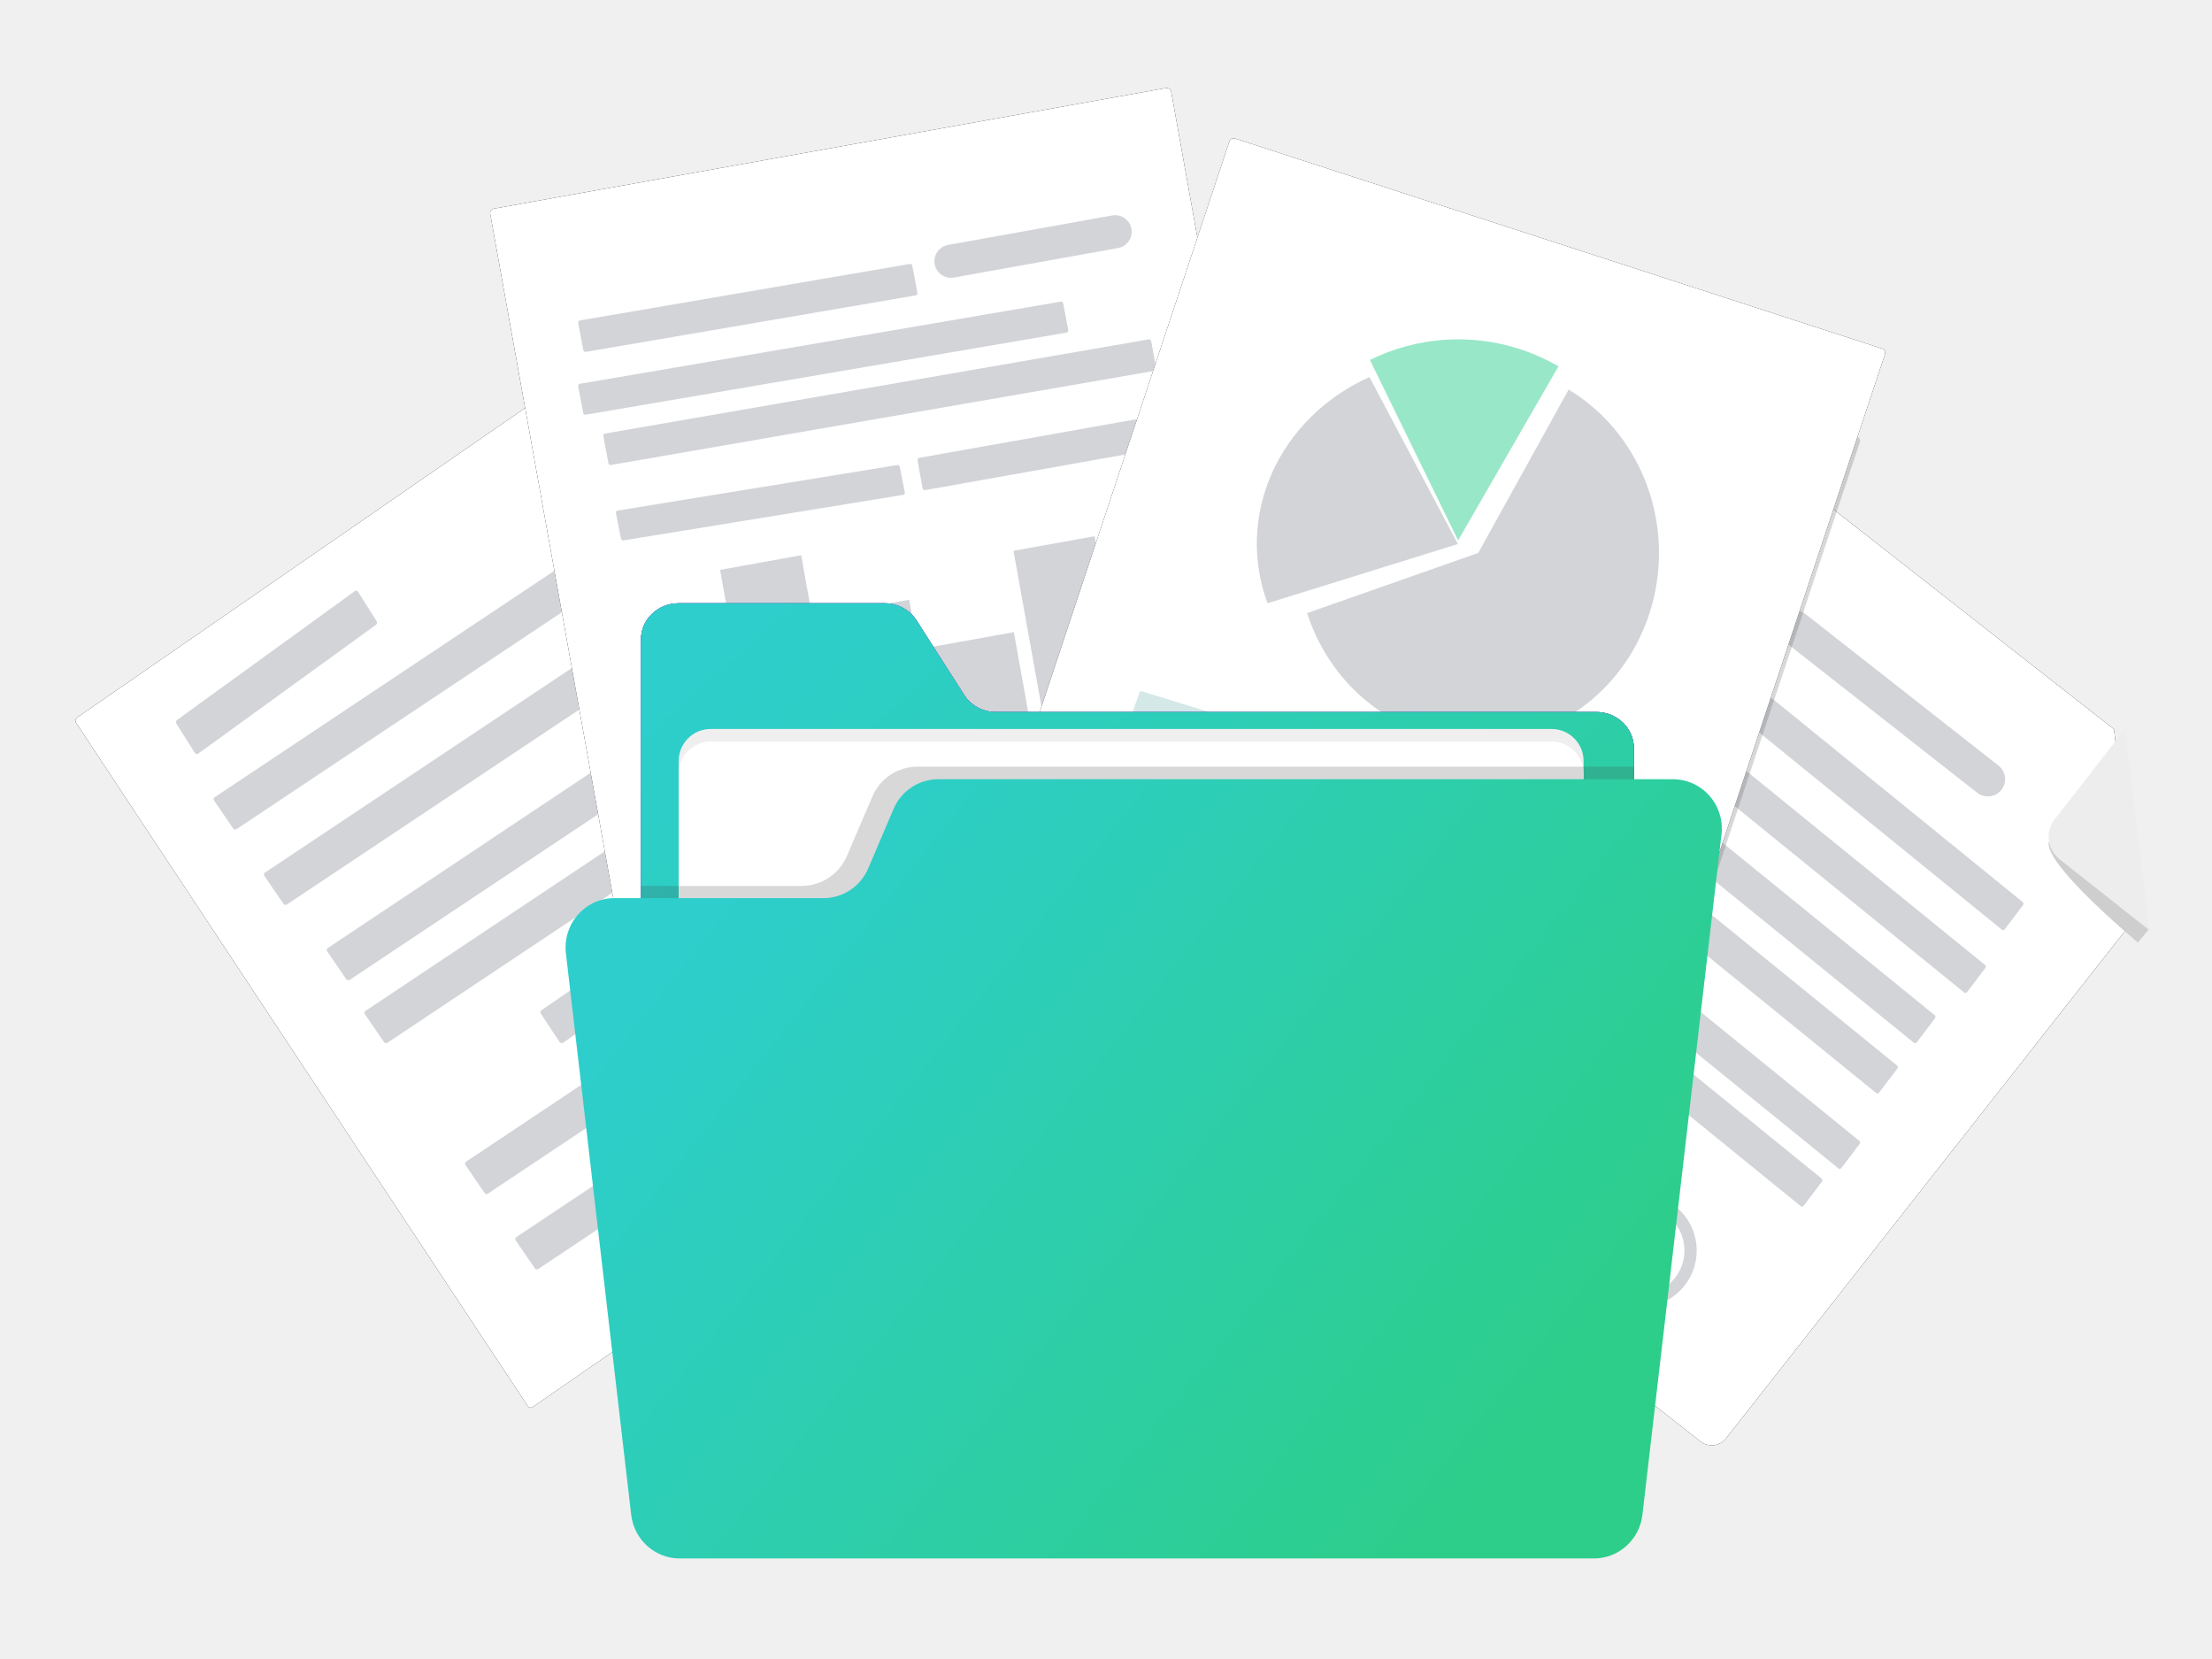
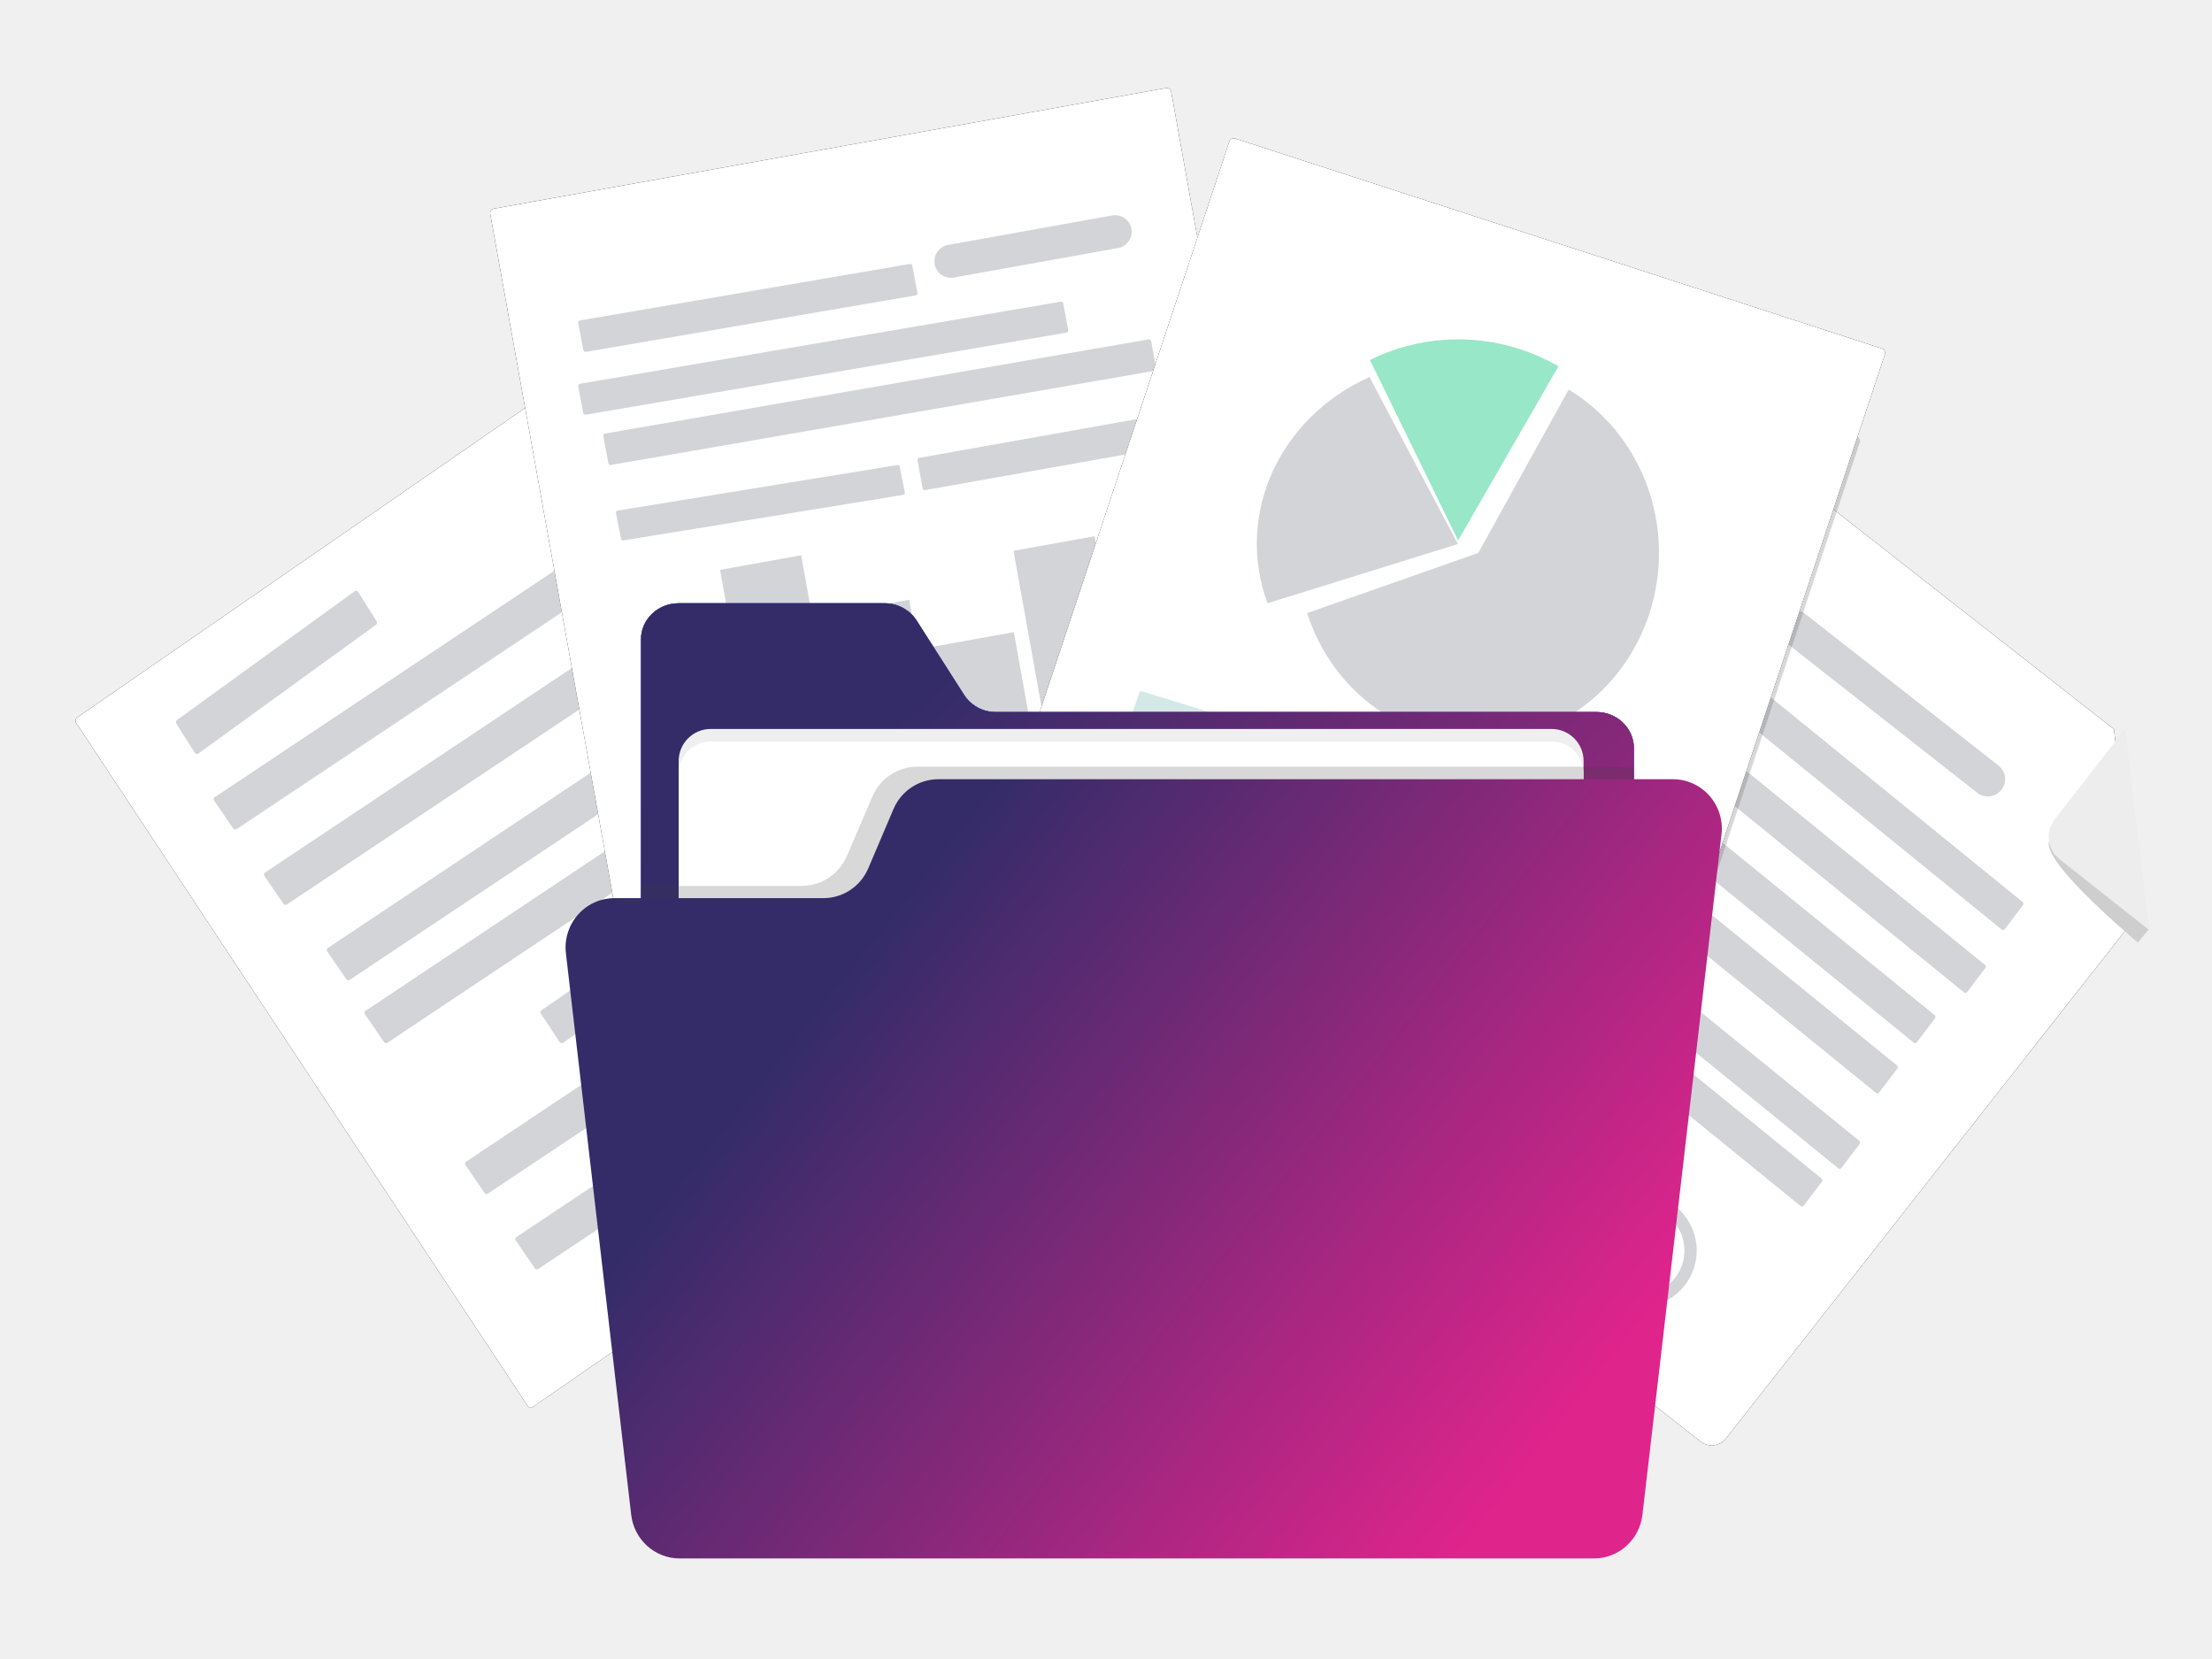
<svg xmlns="http://www.w3.org/2000/svg" xmlns:xlink="http://www.w3.org/1999/xlink" width="176px" height="132px" viewBox="0 0 176 132" version="1.1">
  <defs>
    <linearGradient x1="50%" y1="0%" x2="50%" y2="100%" id="linearGradient-1">
      <stop stop-color="#7A62E4" offset="0%" />
      <stop stop-color="#656EE4" offset="100%" />
    </linearGradient>
    <linearGradient x1="6.16%" y1="4.935%" x2="91.179%" y2="95.065%" id="linearGradient-2">
      <stop stop-color="#798CFB" offset="0%" />
      <stop stop-color="#5760D5" offset="100%" />
    </linearGradient>
    <linearGradient x1="6.16%" y1="4.935%" x2="91.179%" y2="95.065%" id="linearGradient-3">
-       <stop stop-color="#2DCECC" offset="0%" />
-       <stop stop-color="#2DCE89" offset="100%" />
+       <stop stop-color="#332c69" offset="15%" />
+       <stop stop-color="#df248c" offset="100%" />
    </linearGradient>
    <path d="M79,11.524 L79,72.139 C79,73.722 77.669,75 76.025,75 L2.982,75 C1.339,75 0,73.722 0,72.139 L0,2.87 C0,1.287 1.341,-7.10542736e-15 2.982,-7.10542736e-15 L19.391,-7.10542736e-15 C20.411,-0.006 21.365,0.507 21.924,1.362 L25.708,7.286 C26.263,8.145 27.219,8.661 28.241,8.652 L76.028,8.652 C77.669,8.659 79,9.941 79,11.524 Z" id="path-4" />
    <linearGradient x1="6.16%" y1="27.292%" x2="91.179%" y2="72.708%" id="linearGradient-5">
-       <stop stop-color="#2DCECC" offset="0%" />
-       <stop stop-color="#2DCE89" offset="100%" />
+       <stop stop-color="#332c69" offset="15%" />
+       <stop stop-color="#df248c" offset="100%" />
    </linearGradient>
  </defs>
  <g id="icon-documentation" stroke="none" stroke-width="1" fill="none" fill-rule="evenodd">
    <g transform="translate(6, 7)" fill-rule="nonzero">
      <g id="Path" transform="translate(90, 26)">
        <g id="path-1-link" fill="#000000">
          <path d="M74,39.903 L41.328,81.451 C40.836,82.074 39.932,82.183 39.305,81.694 L0.549,51.323 C-0.074,50.831 -0.183,49.929 0.306,49.303 L38.641,0.549 C39.134,-0.074 40.038,-0.183 40.664,0.306 L72.198,25.018 L72.776,29.807 L73.394,34.925 L74,39.903 Z" id="path-1" />
        </g>
        <g id="path-1-link" fill="#FFFFFF">
          <path d="M74,39.903 L41.328,81.451 C40.836,82.074 39.932,82.183 39.305,81.694 L0.549,51.323 C-0.074,50.831 -0.183,49.929 0.306,49.303 L38.641,0.549 C39.134,-0.074 40.038,-0.183 40.664,0.306 L72.198,25.018 L72.776,29.807 L73.394,34.925 L74,39.903 Z" id="path-1" />
        </g>
      </g>
      <path d="M157,60 C157.031,60.26 156.46,61.458 164.101,68 L165,66.909 L157,60 Z" id="Path" fill="#CECECE" />
      <path d="M157.474,58.2 C156.717,59.174 156.885,60.582 157.85,61.348 L165,67 L163.086,51 L157.474,58.2 Z" id="Path" fill="#EDEDED" />
      <path d="M113.094,81.919 C113.25,81.686 113.094,81.382 112.781,81.406 C112.359,81.447 111.934,81.444 111.512,81.399 L110.938,81.274 C110.531,81.227 110.451,81.006 110.7,80.609 C111.142,80.556 111.059,79.947 110.617,79.977 C110.072,80.015 109.344,80.072 108.896,79.701 C108.757,79.573 108.641,79.427 108.551,79.266 C108.708,79.261 108.863,79.24 109.016,79.205 C109.142,79.174 109.201,79.054 109.23,78.952 C109.315,78.664 109.306,78.432 109.327,78.21 C111.309,77.888 113.366,77.144 114.86,76.086 C115.151,75.881 114.948,75.506 114.614,75.514 C113.054,75.554 111.448,75.838 110.046,76.499 C109.55,76.731 109.064,77.017 108.815,77.495 C108.792,77.545 108.772,77.596 108.755,77.648 C108.297,77.71 107.836,77.746 107.374,77.755 C106.758,77.772 106.143,77.697 105.552,77.534 C105.128,77.409 104.484,77.229 104.484,76.761 C105.584,76.862 106.66,76.695 106.866,75.755 C107.176,74.34 104.715,75.19 103.96,76.062 C103.452,75.975 102.953,75.842 102.473,75.665 C102.06,75.517 101.794,76.103 102.207,76.252 C102.696,76.422 103.198,76.556 103.71,76.652 C103.554,78.174 106.517,78.424 107.607,78.389 C107.931,78.378 108.265,78.352 108.602,78.315 C108.562,78.687 108.602,78.649 108.011,78.641 C107.711,78.641 107.517,78.9 107.686,79.145 C107.998,79.598 108.256,80.149 108.785,80.413 C108.951,80.492 109.13,80.548 109.314,80.579 C109.269,80.656 109.262,80.747 109.293,80.83 C109.715,81.798 110.993,82.044 112.092,82.061 C111.325,82.801 110.295,83.259 109.19,83.353 C107.509,83.475 106.287,82.395 105.206,81.36 C104.902,81.069 104.344,81.445 104.65,81.738 C105.83,82.866 107.132,84.018 108.944,84 C110.527,83.98 112.253,83.165 113.094,81.919 Z M105.619,75.69 C106.299,75.659 105.545,76.06 105.283,76.106 C105.115,76.133 104.943,76.142 104.773,76.135 C104.913,75.971 105.428,75.699 105.618,75.687 L105.619,75.69 Z M109.858,77.33 C110.271,76.993 110.994,76.793 111.516,76.632 C112.098,76.457 112.696,76.331 113.302,76.256 C112.168,76.83 110.948,77.247 109.683,77.494 C109.738,77.436 109.796,77.381 109.857,77.33 L109.858,77.33 Z" id="Shape" fill="#4684AF" />
      <path d="M134.708,47.587 L154.25,47.587 C155.009,47.587 155.624,48.203 155.624,48.961 C155.624,49.72 155.009,50.335 154.25,50.335 L134.708,50.335 C133.95,50.335 133.334,49.72 133.334,48.961 C133.334,48.203 133.95,47.587 134.708,47.587 Z" id="Rectangle" fill="#D2D4D8" transform="translate(144.4791, 48.96131) rotate(38.13) translate(-144.4791, -48.96131) " />
      <path d="M153.27,66.962 L124.065,43.23 C123.991,43.169 123.978,43.058 124.036,42.981 L125.488,41.068 C125.546,40.991 125.653,40.977 125.728,41.037 L154.935,64.767 C155.009,64.828 155.022,64.939 154.963,65.016 L153.512,66.93 C153.484,66.968 153.443,66.993 153.397,66.999 C153.352,67.005 153.306,66.992 153.27,66.962 Z" id="Path" fill="#D2D4D8" />
      <path d="M150.271,71.961 L121.065,48.23 C120.991,48.169 120.978,48.058 121.036,47.981 L122.488,46.068 C122.546,45.991 122.654,45.977 122.728,46.037 L151.935,69.771 C152.009,69.832 152.022,69.943 151.964,70.02 L150.512,71.934 C150.453,72.01 150.345,72.022 150.271,71.961 Z" id="Path" fill="#D2D4D8" />
      <path d="M146.273,75.963 L117.065,52.23 C116.991,52.17 116.978,52.059 117.036,51.982 L118.489,50.068 C118.547,49.991 118.654,49.977 118.729,50.037 L147.934,73.771 C147.97,73.799 147.993,73.842 147.999,73.888 C148.004,73.935 147.992,73.982 147.963,74.018 L146.512,75.933 C146.454,76.009 146.347,76.022 146.273,75.963 L146.273,75.963 Z" id="Path" fill="#D2D4D8" />
      <path d="M143.275,79.964 L114.065,56.231 C113.991,56.17 113.978,56.059 114.036,55.982 L115.488,54.068 C115.546,53.991 115.654,53.977 115.728,54.037 L144.935,77.772 C145.009,77.832 145.022,77.942 144.964,78.019 L143.512,79.934 C143.454,80.009 143.349,80.022 143.275,79.964 L143.275,79.964 Z" id="Path" fill="#D2D4D8" />
      <path d="M140.272,85.963 L111.065,62.23 C110.991,62.17 110.978,62.059 111.036,61.981 L112.488,60.067 C112.547,59.991 112.654,59.978 112.728,60.038 L141.935,83.77 C142.009,83.83 142.022,83.941 141.963,84.018 L140.512,85.932 C140.454,86.009 140.346,86.023 140.272,85.963 L140.272,85.963 Z" id="Path" fill="#D2D4D8" />
      <path d="M137.272,88.962 L108.065,65.23 C107.991,65.169 107.978,65.058 108.037,64.981 L109.488,63.068 C109.547,62.991 109.654,62.977 109.728,63.037 L138.935,86.77 C139.009,86.83 139.022,86.941 138.964,87.019 L137.512,88.933 C137.453,89.009 137.346,89.022 137.272,88.962 Z" id="Path" fill="#D2D4D8" />
      <path d="M121.723,96.042 C120.291,94.918 119.676,93.043 120.166,91.29 C120.656,89.536 122.154,88.251 123.96,88.033 C125.767,87.814 127.528,88.706 128.421,90.292 C129.314,91.878 129.164,93.846 128.041,95.279 C126.505,97.232 123.679,97.574 121.723,96.042 Z M126.679,89.728 C125.148,88.524 122.931,88.79 121.727,90.322 C120.524,91.853 120.789,94.071 122.321,95.274 C123.852,96.478 126.069,96.212 127.272,94.681 C128.474,93.149 128.208,90.933 126.679,89.728 L126.679,89.728 Z" id="Shape" fill="#D2D4D8" />
      <g id="Path" transform="translate(0, 20)">
        <g id="path-3-link" fill="#000000">
          <path d="M79.868,54.91 L36.39,84.949 C36.255,85.041 36.074,85.005 35.983,84.868 L0.05,30.509 C-0.04,30.372 -0.005,30.186 0.129,30.094 L43.611,0.051 C43.745,-0.041 43.926,-0.005 44.017,0.132 L79.949,54.492 C79.993,54.558 80.01,54.639 79.994,54.718 C79.979,54.797 79.934,54.866 79.868,54.91 Z" id="path-3" />
        </g>
        <g id="path-3-link" fill="#FFFFFF">
          <path d="M79.868,54.91 L36.39,84.949 C36.255,85.041 36.074,85.005 35.983,84.868 L0.05,30.509 C-0.04,30.372 -0.005,30.186 0.129,30.094 L43.611,0.051 C43.745,-0.041 43.926,-0.005 44.017,0.132 L79.949,54.492 C79.993,54.558 80.01,54.639 79.994,54.718 C79.979,54.797 79.934,54.866 79.868,54.91 Z" id="path-3" />
        </g>
      </g>
      <path d="M23.916,42.712 L9.771,52.965 C9.684,53.028 9.565,53.004 9.505,52.91 L8.033,50.573 C7.974,50.479 7.997,50.351 8.084,50.288 L22.229,40.035 C22.317,39.972 22.436,39.996 22.495,40.09 L23.967,42.427 C24.026,42.521 24.004,42.648 23.916,42.712 Z" id="Path" fill="#D2D4D8" />
      <path d="M47.912,35.575 L12.825,58.967 C12.734,59.027 12.612,59.003 12.55,58.915 L11.034,56.696 C10.973,56.607 10.996,56.487 11.086,56.426 L46.174,33.035 C46.217,33.005 46.27,32.994 46.322,33.003 C46.374,33.013 46.419,33.043 46.448,33.086 L47.967,35.305 C48.027,35.394 48.003,35.516 47.912,35.575 Z" id="Path" fill="#D2D4D8" />
      <path d="M51.913,41.575 L16.828,64.965 C16.785,64.995 16.732,65.006 16.68,64.996 C16.629,64.987 16.583,64.956 16.555,64.913 L15.036,62.696 C15.005,62.653 14.993,62.6 15.004,62.549 C15.014,62.498 15.044,62.453 15.089,62.425 L50.174,39.035 C50.217,39.005 50.27,38.994 50.322,39.004 C50.373,39.013 50.419,39.044 50.447,39.087 L51.966,41.304 C52.027,41.394 52.003,41.514 51.913,41.575 Z" id="Path" fill="#D2D4D8" />
      <path d="M56.914,47.574 L21.826,70.965 C21.783,70.995 21.73,71.006 21.678,70.996 C21.627,70.987 21.581,70.956 21.553,70.913 L20.034,68.696 C19.973,68.606 19.997,68.485 20.087,68.425 L55.171,45.033 C55.262,44.973 55.384,44.997 55.445,45.086 L56.964,47.304 C56.994,47.346 57.006,47.398 56.997,47.449 C56.988,47.5 56.958,47.545 56.914,47.574 Z" id="Path" fill="#D2D4D8" />
      <path d="M59.914,52.575 L24.829,75.967 C24.738,76.027 24.616,76.003 24.554,75.914 L23.035,73.696 C23.005,73.654 22.994,73.601 23.004,73.55 C23.014,73.499 23.044,73.455 23.088,73.426 L58.173,50.035 C58.216,50.005 58.27,49.994 58.322,50.003 C58.373,50.013 58.419,50.044 58.447,50.088 L59.967,52.305 C60.027,52.394 60.003,52.515 59.914,52.575 Z" id="Path" fill="#D2D4D8" />
      <path d="M63.915,58.621 L38.798,75.966 C38.709,76.027 38.589,76.003 38.528,75.913 L37.035,73.654 C37.005,73.61 36.994,73.557 37.003,73.505 C37.013,73.453 37.043,73.408 37.087,73.379 L62.203,56.034 C62.292,55.973 62.413,55.997 62.473,56.087 L63.967,58.345 C64.027,58.436 64.003,58.559 63.915,58.621 L63.915,58.621 Z" id="Path" fill="#D2D4D8" />
      <path d="M67.913,64.571 L32.827,87.966 C32.737,88.027 32.614,88.004 32.553,87.915 L31.034,85.697 C30.973,85.607 30.997,85.486 31.087,85.426 L66.172,62.033 C66.263,61.973 66.385,61.997 66.447,62.085 L67.966,64.304 C67.995,64.346 68.006,64.398 67.996,64.449 C67.986,64.499 67.956,64.543 67.913,64.571 L67.913,64.571 Z" id="Path" fill="#D2D4D8" />
      <path d="M71.914,70.573 L36.828,93.967 C36.738,94.027 36.615,94.003 36.554,93.914 L35.035,91.697 C35.005,91.655 34.994,91.602 35.003,91.551 C35.013,91.5 35.044,91.455 35.088,91.427 L70.173,68.033 C70.264,67.973 70.386,67.997 70.447,68.086 L71.967,70.303 C72.027,70.392 72.003,70.513 71.914,70.573 Z" id="Path" fill="#D2D4D8" />
      <g id="Path" transform="translate(33, 0)">
        <g id="path-5-link" fill="#000000">
          <path d="M12.223,75.995 C12.033,76.028 11.851,75.902 11.816,75.712 L0.005,10.01 C-0.028,9.82 0.099,9.638 0.289,9.604 L53.778,0.005 C53.968,-0.028 54.149,0.098 54.184,0.287 L65.994,65.99 C66.028,66.18 65.902,66.361 65.712,66.396 L12.223,75.995 Z" id="path-5" />
        </g>
        <g id="path-5-link" fill="#FFFFFF">
          <path d="M12.223,75.995 C12.033,76.028 11.851,75.902 11.816,75.712 L0.005,10.01 C-0.028,9.82 0.099,9.638 0.289,9.604 L53.778,0.005 C53.968,-0.028 54.149,0.098 54.184,0.287 L65.994,65.99 C66.028,66.18 65.902,66.361 65.712,66.396 L12.223,75.995 Z" id="path-5" />
        </g>
      </g>
      <polygon id="Rectangle" fill="#D2D4D8" transform="translate(56.15944, 46.89217) rotate(-10.18) translate(-56.15944, -46.89217) " points="52.881 37.615 59.438 37.615 59.438 56.169 52.881 56.169" />
      <polygon id="Rectangle" fill="#D2D4D8" transform="translate(64.31044, 47.96794) rotate(-10.18) translate(-64.31044, -47.96794) " points="61.032 41.191 67.589 41.191 67.589 54.744 61.032 54.744" />
      <polygon id="Rectangle" fill="#D2D4D8" transform="translate(72.28411, 48.5742) rotate(-10.18) translate(-72.28411, -48.5742) " points="69.005 43.802 75.563 43.802 75.563 53.347 69.005 53.347" />
      <polygon id="Rectangle" fill="#D2D4D8" transform="translate(79.27345, 44.0802) rotate(-10.18) translate(-79.27345, -44.0802) " points="75.995 36.12 82.552 36.12 82.552 52.04 75.995 52.04" />
      <path d="M66.862,16.503 L40.608,20.998 C40.517,21.012 40.431,20.954 40.414,20.868 L40.002,18.682 C39.987,18.595 40.048,18.513 40.139,18.497 L66.392,14.002 C66.483,13.988 66.57,14.046 66.586,14.132 L66.998,16.317 C67.013,16.404 66.953,16.487 66.862,16.503 L66.862,16.503 Z" id="Path" fill="#D2D4D8" />
      <path d="M78.864,19.463 L40.6,25.998 C40.51,26.012 40.425,25.955 40.409,25.87 L40.002,23.72 C39.988,23.635 40.048,23.554 40.137,23.538 L78.401,17.002 C78.491,16.989 78.575,17.045 78.592,17.13 L78.998,19.281 C79.012,19.366 78.953,19.447 78.864,19.463 L78.864,19.463 Z" id="Path" fill="#D2D4D8" />
      <path d="M85.866,22.504 L42.601,29.998 C42.511,30.012 42.426,29.954 42.409,29.868 L42.002,27.681 C41.988,27.594 42.048,27.512 42.137,27.496 L85.398,20.002 C85.488,19.988 85.573,20.046 85.59,20.132 L85.998,22.318 C86.012,22.404 85.955,22.486 85.866,22.504 Z" id="Path" fill="#D2D4D8" />
      <path d="M49.466,58.892 L78.119,58.892 C78.846,58.892 79.436,59.482 79.436,60.209 C79.436,60.937 78.846,61.526 78.119,61.526 L49.466,61.526 C48.738,61.526 48.149,60.937 48.149,60.209 C48.149,59.482 48.738,58.892 49.466,58.892 Z" id="Rectangle" fill="#D2D4D8" transform="translate(63.79224, 60.20907) rotate(-10.18) translate(-63.79224, -60.20907) " />
      <path d="M92.866,62.504 L49.601,69.998 C49.511,70.012 49.426,69.954 49.409,69.868 L49.002,67.681 C48.988,67.594 49.048,67.512 49.137,67.496 L92.398,60.002 C92.488,59.988 92.573,60.046 92.59,60.132 L92.998,62.318 C93.012,62.404 92.955,62.486 92.866,62.504 Z" id="Path" fill="#D2D4D8" />
      <path d="M65.858,32.375 L43.607,35.998 C43.516,36.011 43.43,35.956 43.413,35.874 L43.002,33.802 C42.988,33.719 43.048,33.642 43.138,33.626 L65.394,30.002 C65.485,29.989 65.571,30.044 65.588,30.126 L65.998,32.199 C66.012,32.283 65.95,32.361 65.858,32.375 Z" id="Path" fill="#D2D4D8" />
      <path d="M86.863,28.57 L67.6,31.998 C67.51,32.012 67.426,31.953 67.409,31.864 L67.002,29.62 C66.987,29.53 67.047,29.446 67.137,29.43 L86.4,26.002 C86.49,25.988 86.575,26.047 86.591,26.136 L86.998,28.38 C87.013,28.469 86.953,28.554 86.863,28.57 L86.863,28.57 Z" id="Path" fill="#D2D4D8" />
      <path d="M69.561,11.295 L82.829,11.295 C83.557,11.295 84.147,11.885 84.147,12.612 C84.147,13.34 83.557,13.93 82.829,13.93 L69.561,13.93 C68.833,13.93 68.243,13.34 68.243,12.612 C68.243,11.885 68.833,11.295 69.561,11.295 Z" id="Rectangle" fill="#D2D4D8" transform="translate(76.1949, 12.6123) rotate(-10.18) translate(-76.1949, -12.6123) " />
      <g id="Group" opacity="0.2" transform="translate(69, 11)" fill="#3D3D3D">
        <path d="M51.74,79.984 L0.24,63.259 C0.152,63.231 0.079,63.169 0.038,63.087 C-0.004,63.005 -0.011,62.911 0.017,62.824 L20.819,0.237 C20.879,0.057 21.076,-0.042 21.26,0.017 L72.76,16.742 C72.943,16.802 73.042,16.997 72.983,17.178 L52.179,79.762 C52.119,79.942 51.923,80.041 51.74,79.984 L51.74,79.984 Z" id="Path" />
        <path d="M47.849,19.807 L40.385,32.573 L26.264,37.27 C28.379,43.483 34.392,47.568 41.018,47.293 C47.645,47.018 53.291,42.451 54.873,36.084 C56.455,29.718 53.592,23.084 47.849,19.807 Z" id="Path" />
        <path d="M47.064,17.338 C42.764,14.882 37.507,14.707 33.049,16.871 L39.606,30.096 L47.064,17.338 Z" id="Path" />
        <path d="M31.394,18.128 C24.666,21.372 21.427,29.053 23.833,36.059 L37.954,31.362 L31.394,18.128 Z" id="Path" />
        <path d="M30.85,52.126 L12.308,46.103 C12.27,46.091 12.238,46.065 12.22,46.03 C12.202,45.996 12.199,45.955 12.211,45.918 L12.847,44.005 C12.859,43.966 12.886,43.934 12.923,43.916 C12.959,43.899 13.001,43.896 13.039,43.909 L31.581,49.931 C31.62,49.943 31.652,49.97 31.671,50.006 C31.689,50.042 31.691,50.084 31.677,50.121 L31.042,52.035 C31.029,52.073 31.001,52.103 30.965,52.12 C30.929,52.137 30.887,52.139 30.85,52.126 L30.85,52.126 Z" id="Path" />
        <path d="M39.181,59.478 L10.916,50.298 C10.879,50.286 10.847,50.26 10.829,50.225 C10.811,50.191 10.808,50.15 10.82,50.113 L11.456,48.199 C11.468,48.161 11.495,48.129 11.531,48.111 C11.568,48.093 11.61,48.09 11.648,48.104 L39.912,57.284 C39.99,57.309 40.033,57.392 40.009,57.469 L39.372,59.383 C39.36,59.421 39.333,59.453 39.297,59.471 C39.261,59.489 39.219,59.491 39.181,59.478 L39.181,59.478 Z" id="Path" />
        <path d="M28.255,61.269 L9.316,55.116 C9.238,55.091 9.195,55.009 9.22,54.932 L9.856,53.018 C9.868,52.981 9.894,52.95 9.929,52.932 C9.964,52.914 10.005,52.911 10.043,52.923 L28.982,59.076 C29.06,59.101 29.103,59.184 29.078,59.261 L28.441,61.175 C28.416,61.252 28.333,61.294 28.255,61.269 Z" id="Path" />
        <path d="M42.044,59.495 L50.935,59.465 C51.569,59.463 52.084,59.974 52.086,60.608 C52.086,60.611 52.086,60.613 52.086,60.616 C52.084,61.255 51.566,61.773 50.927,61.775 L42.036,61.805 C41.403,61.807 40.887,61.296 40.885,60.662 C40.885,60.659 40.885,60.657 40.885,60.654 C40.887,60.015 41.405,59.497 42.044,59.495 Z" id="Rectangle" transform="translate(46.48567, 60.63499) rotate(18.19) translate(-46.48567, -60.63499) " />
        <path d="M33.679,53.773 L52.573,53.708 C53.206,53.706 53.721,54.218 53.724,54.852 C53.724,54.854 53.724,54.857 53.724,54.859 C53.721,55.499 53.204,56.016 52.565,56.018 L33.671,56.083 C33.038,56.085 32.522,55.574 32.52,54.94 C32.52,54.937 32.52,54.935 32.52,54.932 C32.522,54.293 33.04,53.775 33.679,53.773 Z" id="Rectangle" transform="translate(43.12187, 54.89579) rotate(18.19) translate(-43.12187, -54.89579) " />
      </g>
      <g id="Path" transform="translate(71, 4)">
        <g id="path-7-link" fill="#000000">
          <path d="M51.738,79.983 L0.24,63.258 C0.057,63.198 -0.043,63.003 0.018,62.822 L20.821,0.237 C20.882,0.057 21.079,-0.042 21.262,0.017 L72.76,16.742 C72.943,16.802 73.043,16.997 72.982,17.178 L52.179,79.763 C52.118,79.943 51.921,80.042 51.738,79.983 L51.738,79.983 Z" id="path-7" />
        </g>
        <g id="path-7-link" fill="#FFFFFF">
          <path d="M51.738,79.983 L0.24,63.258 C0.057,63.198 -0.043,63.003 0.018,62.822 L20.821,0.237 C20.882,0.057 21.079,-0.042 21.262,0.017 L72.76,16.742 C72.943,16.802 73.043,16.997 72.982,17.178 L52.179,79.763 C52.118,79.943 51.921,80.042 51.738,79.983 L51.738,79.983 Z" id="path-7" />
        </g>
      </g>
      <path d="M118.811,24 L111.616,36.997 L98,41.781 C100.039,48.107 105.837,52.266 112.226,51.987 C118.615,51.707 124.059,47.056 125.584,40.574 C127.109,34.092 124.349,27.337 118.811,24 Z" id="Path" fill="#D2D4D8" />
      <path d="M118,22.147 C117.048,21.596 116.042,21.145 114.998,20.8 C111.043,19.494 106.735,19.796 103,21.64 L110.017,36 L118,22.147 Z" id="Path" fill="#2DCE8E" opacity="0.491" />
      <path d="M102.962,23 C95.743,26.255 92.268,33.967 94.849,41 L110,36.285 L102.962,23 Z" id="Path" fill="#D2D4D8" />
      <path d="M103.141,55.991 L84.108,50.144 C84.068,50.132 84.035,50.106 84.016,50.071 C83.998,50.036 83.995,49.996 84.009,49.959 L84.662,48.101 C84.675,48.063 84.703,48.033 84.74,48.015 C84.777,47.998 84.82,47.995 84.86,48.008 L103.893,53.856 C103.932,53.868 103.965,53.894 103.984,53.929 C104.002,53.964 104.005,54.004 103.991,54.041 L103.338,55.899 C103.326,55.937 103.298,55.968 103.261,55.985 C103.223,56.002 103.18,56.005 103.141,55.991 Z" id="Path" fill="#D4E8E8" />
      <path d="M111.17,63.992 L83.104,55.131 C83.066,55.119 83.034,55.093 83.016,55.059 C82.998,55.024 82.995,54.984 83.009,54.947 L83.641,53.1 C83.652,53.063 83.68,53.032 83.716,53.015 C83.752,52.998 83.794,52.995 83.831,53.008 L111.897,61.87 C111.935,61.881 111.966,61.906 111.984,61.939 C112.002,61.973 112.005,62.012 111.993,62.047 L111.362,63.895 C111.351,63.933 111.324,63.965 111.288,63.984 C111.251,64.002 111.209,64.005 111.17,63.992 Z" id="Path" fill="#D4E8E8" />
      <path d="M99.16,65.992 L80.104,60.106 C80.066,60.095 80.035,60.07 80.016,60.037 C79.998,60.004 79.995,59.965 80.007,59.93 L80.647,58.099 C80.659,58.063 80.686,58.032 80.723,58.015 C80.759,57.998 80.802,57.995 80.84,58.008 L99.896,63.893 C99.975,63.917 100.018,63.996 99.993,64.07 L99.353,65.901 C99.341,65.937 99.314,65.968 99.277,65.985 C99.241,66.002 99.198,66.005 99.16,65.992 Z" id="Path" fill="#D4E8E8" />
      <path d="M113.508,63.978 L122.354,63.978 C122.996,63.978 123.517,64.499 123.517,65.141 C123.517,65.783 122.996,66.303 122.354,66.303 L113.508,66.303 C112.866,66.303 112.346,65.783 112.346,65.141 C112.346,64.499 112.866,63.978 113.508,63.978 Z" id="Rectangle" fill="#D4E8E8" transform="translate(117.9312, 65.14074) rotate(18.19) translate(-117.9312, -65.14074) " />
      <path d="M124.162,62.993 L104.104,56.285 C104.066,56.273 104.035,56.246 104.016,56.209 C103.998,56.173 103.995,56.131 104.007,56.093 L104.648,54.106 C104.674,54.026 104.759,53.982 104.838,54.007 L124.896,60.715 C124.934,60.727 124.965,60.754 124.984,60.791 C125.002,60.827 125.005,60.869 124.993,60.907 L124.352,62.894 C124.326,62.974 124.241,63.018 124.162,62.993 Z" id="Path" fill="#D4E8E8" />
      <g id="Path" transform="translate(45, 40.99995)">
        <g id="path-11-link" fill="#000000">
          <path d="M79,11.524 L79,72.139 C79,73.722 77.669,75 76.025,75 L2.982,75 C1.339,75 0,73.722 0,72.139 L0,2.87 C0,1.287 1.341,-7.10542736e-15 2.982,-7.10542736e-15 L19.391,-7.10542736e-15 C20.411,-0.006 21.365,0.507 21.924,1.362 L25.708,7.286 C26.263,8.145 27.219,8.661 28.241,8.652 L76.028,8.652 C77.669,8.659 79,9.941 79,11.524 Z" id="path-11" />
        </g>
        <g id="path-11-link" fill="url(#linearGradient-1)">
          <path d="M79,11.524 L79,72.139 C79,73.722 77.669,75 76.025,75 L2.982,75 C1.339,75 0,73.722 0,72.139 L0,2.87 C0,1.287 1.341,-7.10542736e-15 2.982,-7.10542736e-15 L19.391,-7.10542736e-15 C20.411,-0.006 21.365,0.507 21.924,1.362 L25.708,7.286 C26.263,8.145 27.219,8.661 28.241,8.652 L76.028,8.652 C77.669,8.659 79,9.941 79,11.524 Z" id="path-11" />
        </g>
        <g id="path-11">
          <use fill="url(#linearGradient-2)" xlink:href="#path-4" />
          <use fill="url(#linearGradient-3)" xlink:href="#path-4" />
        </g>
      </g>
      <rect id="Rectangle" fill="#EFEFEF" x="48" y="51" width="72" height="64" rx="2.55" />
      <rect id="Rectangle" fill="#FFFFFF" x="48" y="52" width="72" height="64" rx="2.55" />
      <path d="M124,54 L124,108.023 L123.454,112.69 C123.272,114.255 122.178,115.558 120.677,116 L47.982,116 C46.339,116 45,114.716 45,113.126 L45,63.487 L57.786,63.487 C59.35,63.488 60.765,62.552 61.385,61.105 L63.405,56.39 C64.018,54.94 65.432,53.999 66.997,54 L124,54 Z" id="Path" fill="#3D3D3D" opacity="0.2" />
      <path d="M124.681,113.526 C124.451,115.507 122.792,117 120.822,117 L48.081,117 C46.11,117 44.451,115.507 44.221,113.526 L39.027,68.855 C38.897,67.739 39.245,66.621 39.982,65.781 C40.719,64.942 41.776,64.462 42.886,64.462 L59.517,64.462 C61.069,64.462 62.473,63.527 63.087,62.084 L65.089,57.378 C65.703,55.935 67.106,55 68.658,55 L127.111,55 C128.221,54.999 129.279,55.479 130.017,56.319 C130.755,57.158 131.103,58.277 130.973,59.393 L124.681,113.526 Z" id="Path" fill="url(#linearGradient-5)" />
    </g>
  </g>
</svg>
